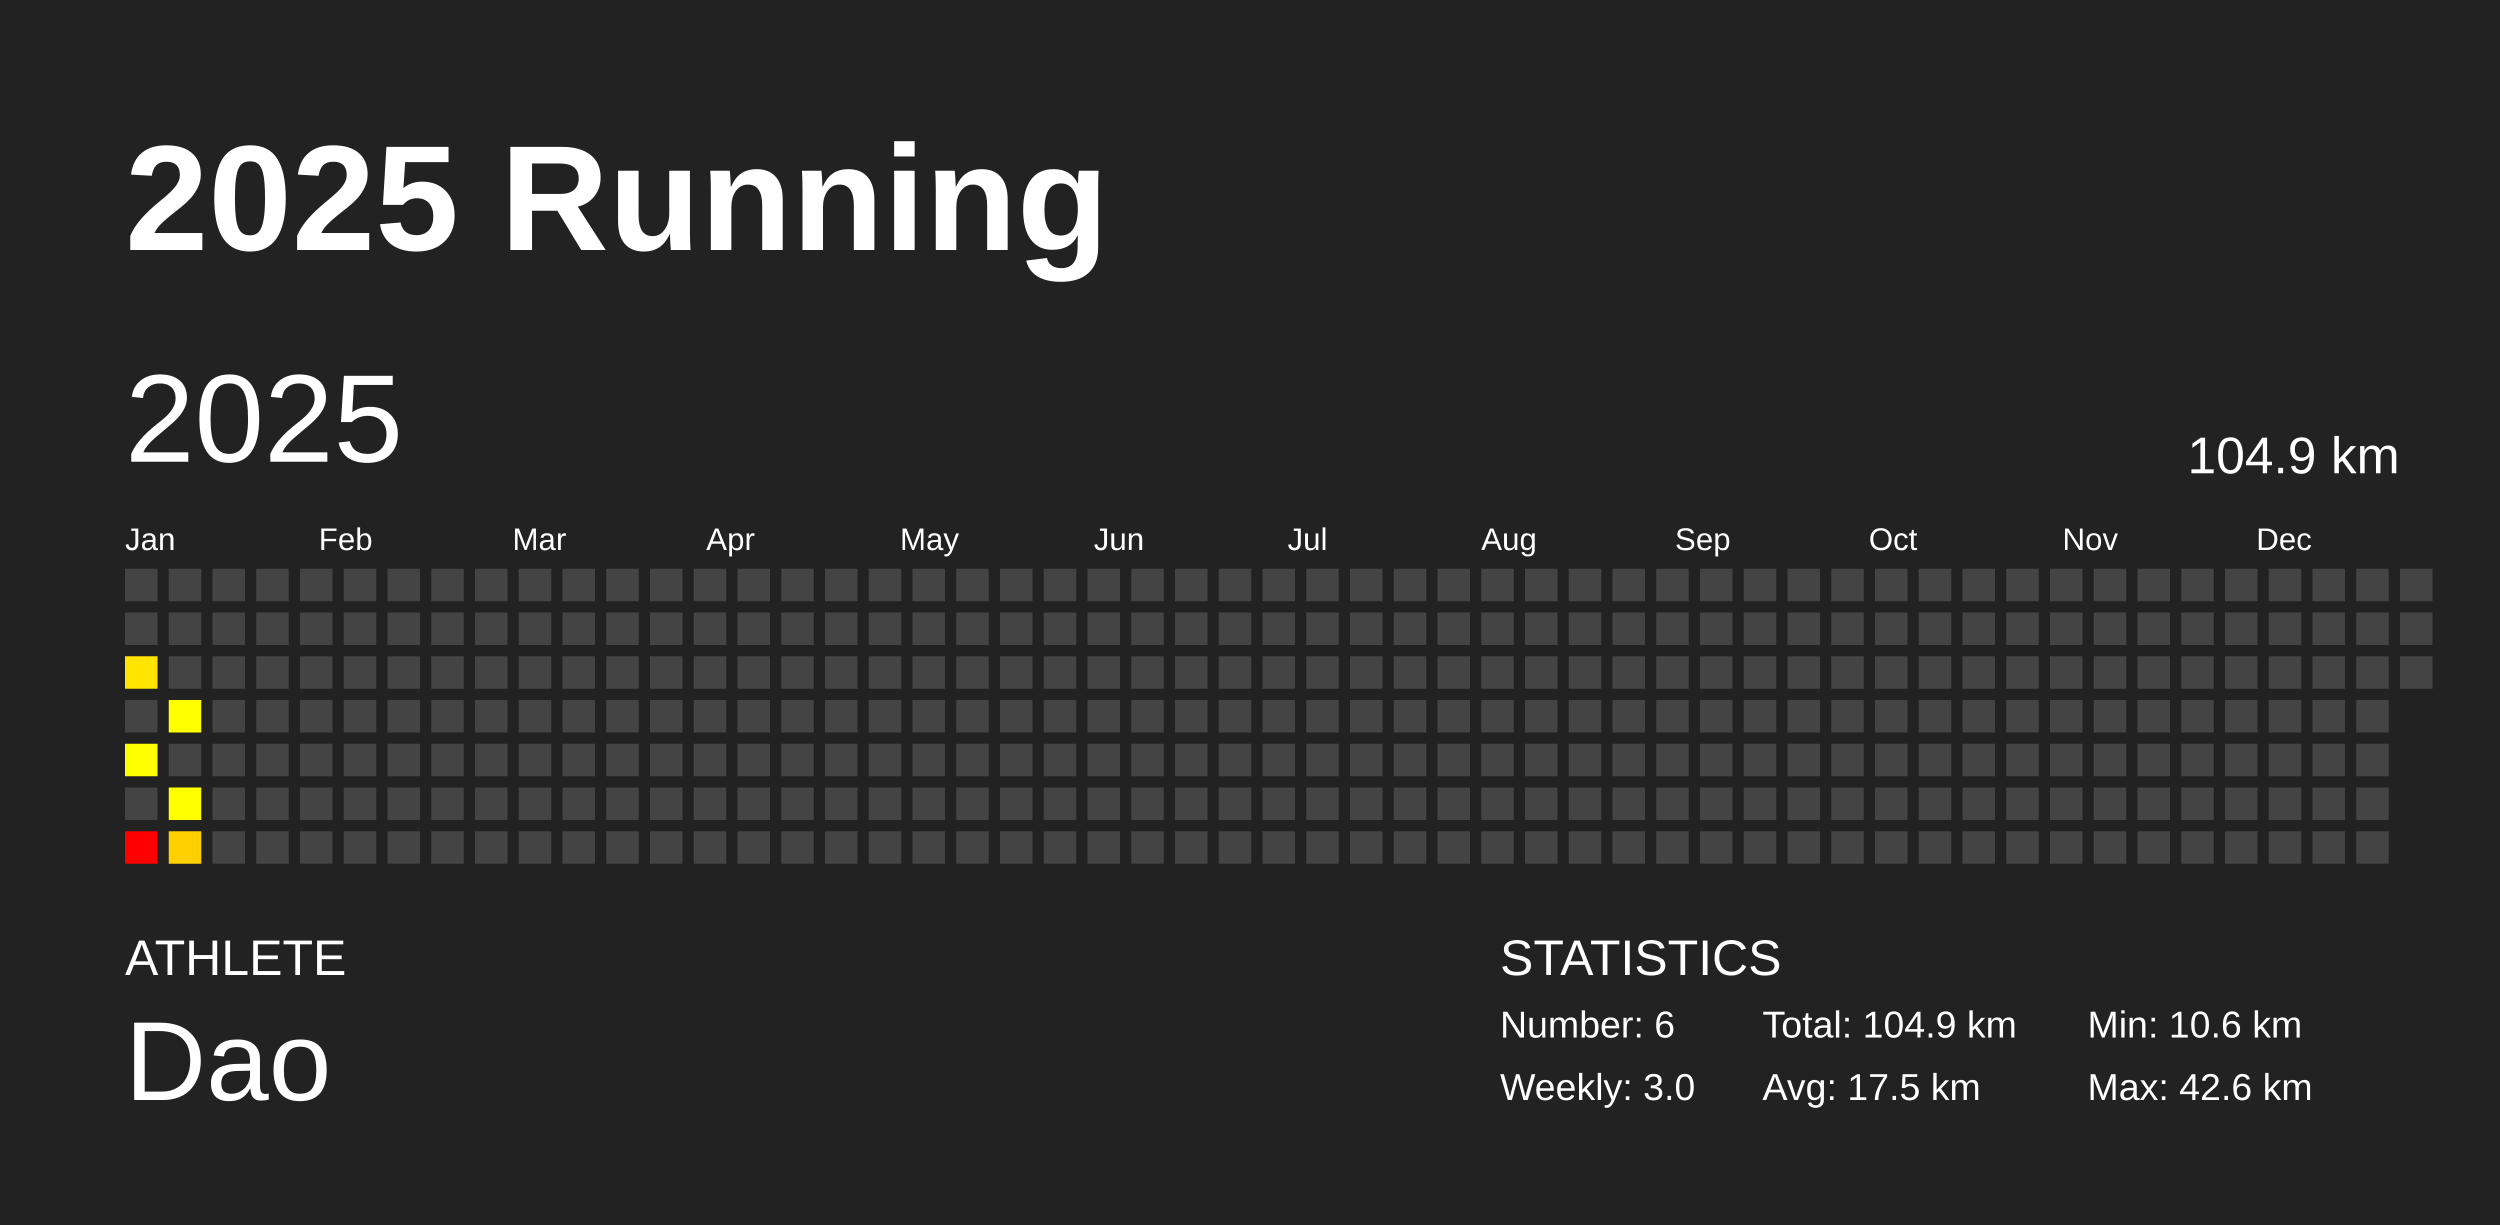
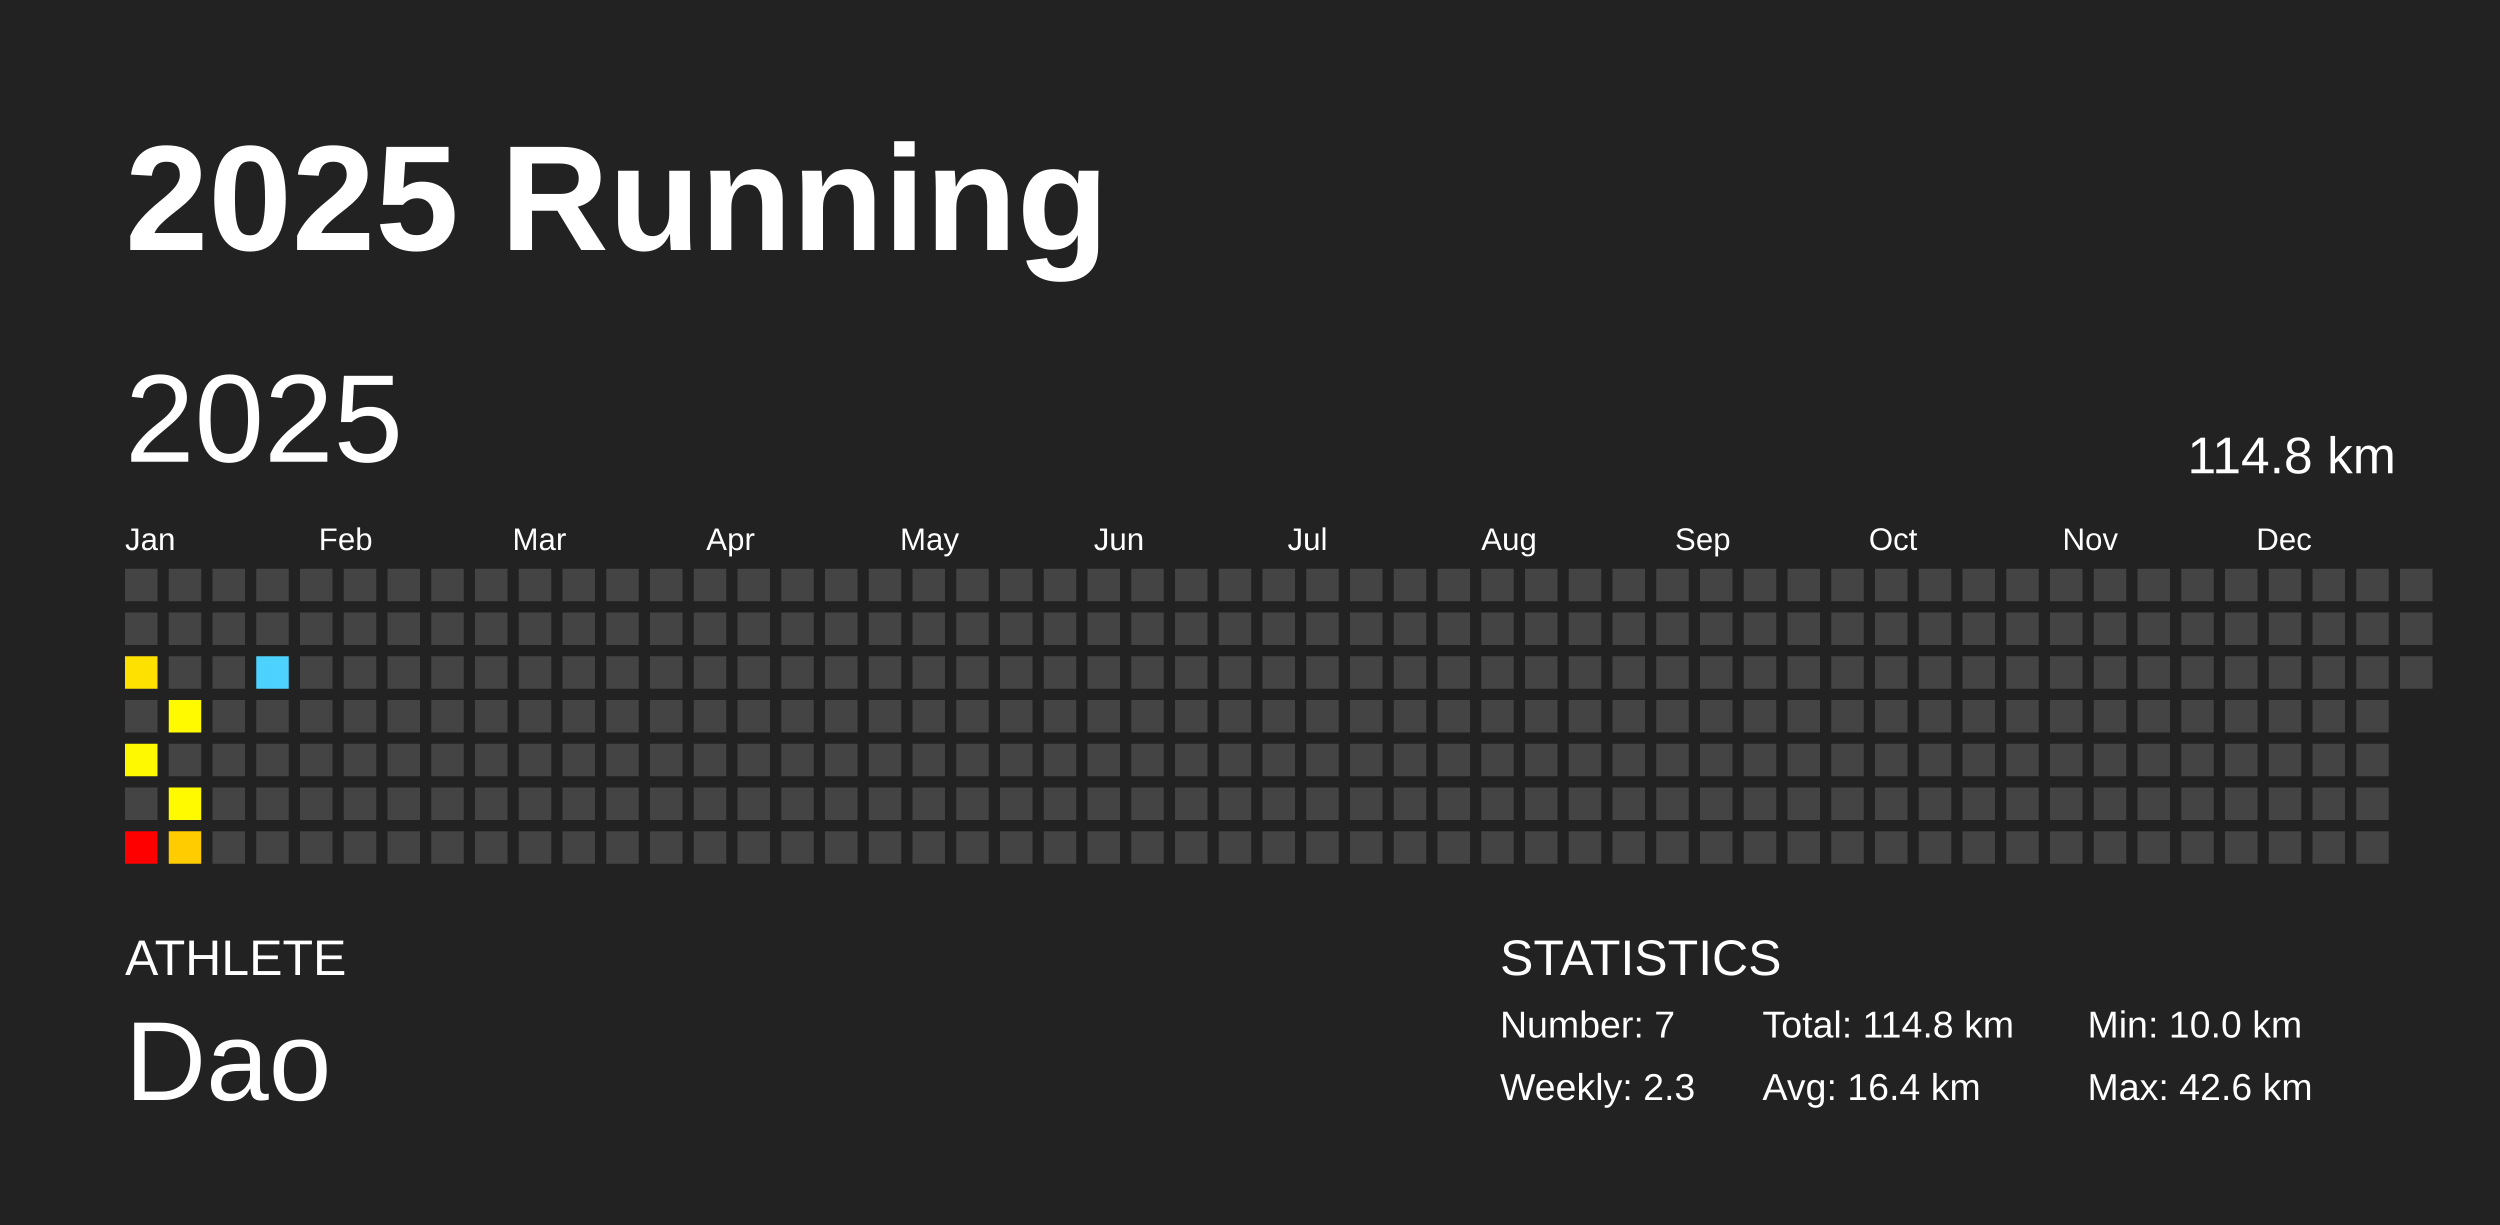
<svg xmlns="http://www.w3.org/2000/svg" baseProfile="full" height="98mm" version="1.1" viewBox="0,0,200,98" width="200mm">
  <defs />
  <rect fill="#222222" height="98" width="200" x="0" y="0" />
  <text fill="#FFFFFF" style="font-size:12px; font-family:Arial; font-weight:bold;" x="10" y="20">2025 Running</text>
  <text fill="#FFFFFF" style="font-size:4px; font-family:Arial" x="10" y="78">ATHLETE</text>
  <text fill="#FFFFFF" style="font-size:9px; font-family:Arial" x="10" y="88">Dao</text>
  <text fill="#FFFFFF" style="font-size:4px; font-family:Arial" x="120" y="78">STATISTICS</text>
-   <text fill="#FFFFFF" style="font-size:3px; font-family:Arial" x="120" y="83">Number: 6</text>
-   <text fill="#FFFFFF" style="font-size:3px; font-family:Arial" x="120" y="88">Weekly: 3.0</text>
-   <text fill="#FFFFFF" style="font-size:3px; font-family:Arial" x="141" y="83">Total: 104.9 km</text>
-   <text fill="#FFFFFF" style="font-size:3px; font-family:Arial" x="141" y="88">Avg: 17.5 km</text>
-   <text fill="#FFFFFF" style="font-size:3px; font-family:Arial" x="167" y="83">Min: 10.6 km</text>
+   <text fill="#FFFFFF" style="font-size:3px; font-family:Arial" x="120" y="83">Number: 7</text>
+   <text fill="#FFFFFF" style="font-size:3px; font-family:Arial" x="120" y="88">Weekly: 2.3</text>
+   <text fill="#FFFFFF" style="font-size:3px; font-family:Arial" x="141" y="83">Total: 114.8 km</text>
+   <text fill="#FFFFFF" style="font-size:3px; font-family:Arial" x="141" y="88">Avg: 16.4 km</text>
+   <text fill="#FFFFFF" style="font-size:3px; font-family:Arial" x="167" y="83">Min: 10.0 km</text>
  <text fill="#FFFFFF" style="font-size:3px; font-family:Arial" x="167" y="88">Max: 42.6 km</text>
  <text dominant-baseline="hanging" fill="#FFFFFF" style="font-size:10.0px; font-family:Arial;" x="10" y="30">2025</text>
-   <text dominant-baseline="hanging" fill="#FFFFFF" style="font-size:4.125px; font-family:Arial;" x="175" y="35">104.9 km</text>
+   <text dominant-baseline="hanging" fill="#FFFFFF" style="font-size:4.125px; font-family:Arial;" x="175" y="35">114.8 km</text>
  <text fill="#FFFFFF" style="font-size:2.5px; font-family:Arial" x="10.0" y="44">Jan</text>
  <text fill="#FFFFFF" style="font-size:2.5px; font-family:Arial" x="25.5" y="44">Feb</text>
  <text fill="#FFFFFF" style="font-size:2.5px; font-family:Arial" x="41.0" y="44">Mar</text>
  <text fill="#FFFFFF" style="font-size:2.5px; font-family:Arial" x="56.5" y="44">Apr</text>
  <text fill="#FFFFFF" style="font-size:2.5px; font-family:Arial" x="72.0" y="44">May</text>
  <text fill="#FFFFFF" style="font-size:2.5px; font-family:Arial" x="87.5" y="44">Jun</text>
  <text fill="#FFFFFF" style="font-size:2.5px; font-family:Arial" x="103.0" y="44">Jul</text>
  <text fill="#FFFFFF" style="font-size:2.5px; font-family:Arial" x="118.5" y="44">Aug</text>
  <text fill="#FFFFFF" style="font-size:2.5px; font-family:Arial" x="134.0" y="44">Sep</text>
  <text fill="#FFFFFF" style="font-size:2.5px; font-family:Arial" x="149.5" y="44">Oct</text>
  <text fill="#FFFFFF" style="font-size:2.5px; font-family:Arial" x="165.0" y="44">Nov</text>
  <text fill="#FFFFFF" style="font-size:2.5px; font-family:Arial" x="180.5" y="44">Dec</text>
  <rect fill="#444444" height="2.6" width="2.6" x="10.0" y="45.5" />
  <rect fill="#444444" height="2.6" width="2.6" x="10.0" y="49.0" />
-   <rect fill="#ffe500" height="2.6" width="2.6" x="10.0" y="52.5" />
+   <rect fill="#ffe100" height="2.6" width="2.6" x="10.0" y="52.5" />
  <rect fill="#444444" height="2.6" width="2.6" x="10.0" y="56.0" />
-   <rect fill="#fffe00" height="2.6" width="2.6" x="10.0" y="59.5" />
+   <rect fill="#fff900" height="2.6" width="2.6" x="10.0" y="59.5" />
  <rect fill="#444444" height="2.6" width="2.6" x="10.0" y="63.0" />
  <rect fill="red" height="2.6" width="2.6" x="10.0" y="66.5" />
  <rect fill="#444444" height="2.6" width="2.6" x="13.5" y="45.5" />
  <rect fill="#444444" height="2.6" width="2.6" x="13.5" y="49.0" />
  <rect fill="#444444" height="2.6" width="2.6" x="13.5" y="52.5" />
-   <rect fill="#ffff00" height="2.6" width="2.6" x="13.5" y="56.0" />
+   <rect fill="#fffa00" height="2.6" width="2.6" x="13.5" y="56.0" />
  <rect fill="#444444" height="2.6" width="2.6" x="13.5" y="59.5" />
-   <rect fill="#ffff00" height="2.6" width="2.6" x="13.5" y="63.0" />
-   <rect fill="#ffd000" height="2.6" width="2.6" x="13.5" y="66.5" />
+   <rect fill="#fffa00" height="2.6" width="2.6" x="13.5" y="63.0" />
+   <rect fill="#ffcc00" height="2.6" width="2.6" x="13.5" y="66.5" />
  <rect fill="#444444" height="2.6" width="2.6" x="17.0" y="45.5" />
  <rect fill="#444444" height="2.6" width="2.6" x="17.0" y="49.0" />
  <rect fill="#444444" height="2.6" width="2.6" x="17.0" y="52.5" />
  <rect fill="#444444" height="2.6" width="2.6" x="17.0" y="56.0" />
  <rect fill="#444444" height="2.6" width="2.6" x="17.0" y="59.5" />
  <rect fill="#444444" height="2.6" width="2.6" x="17.0" y="63.0" />
  <rect fill="#444444" height="2.6" width="2.6" x="17.0" y="66.5" />
  <rect fill="#444444" height="2.6" width="2.6" x="20.5" y="45.5" />
  <rect fill="#444444" height="2.6" width="2.6" x="20.5" y="49.0" />
-   <rect fill="#444444" height="2.6" width="2.6" x="20.5" y="52.5" />
+   <rect fill="#4dd2ff" height="2.6" width="2.6" x="20.5" y="52.5" />
  <rect fill="#444444" height="2.6" width="2.6" x="20.5" y="56.0" />
  <rect fill="#444444" height="2.6" width="2.6" x="20.5" y="59.5" />
  <rect fill="#444444" height="2.6" width="2.6" x="20.5" y="63.0" />
  <rect fill="#444444" height="2.6" width="2.6" x="20.5" y="66.5" />
  <rect fill="#444444" height="2.6" width="2.6" x="24.0" y="45.5" />
  <rect fill="#444444" height="2.6" width="2.6" x="24.0" y="49.0" />
  <rect fill="#444444" height="2.6" width="2.6" x="24.0" y="52.5" />
  <rect fill="#444444" height="2.6" width="2.6" x="24.0" y="56.0" />
  <rect fill="#444444" height="2.6" width="2.6" x="24.0" y="59.5" />
  <rect fill="#444444" height="2.6" width="2.6" x="24.0" y="63.0" />
  <rect fill="#444444" height="2.6" width="2.6" x="24.0" y="66.5" />
  <rect fill="#444444" height="2.6" width="2.6" x="27.5" y="45.5" />
  <rect fill="#444444" height="2.6" width="2.6" x="27.5" y="49.0" />
  <rect fill="#444444" height="2.6" width="2.6" x="27.5" y="52.5" />
  <rect fill="#444444" height="2.6" width="2.6" x="27.5" y="56.0" />
  <rect fill="#444444" height="2.6" width="2.6" x="27.5" y="59.5" />
  <rect fill="#444444" height="2.6" width="2.6" x="27.5" y="63.0" />
  <rect fill="#444444" height="2.6" width="2.6" x="27.5" y="66.5" />
  <rect fill="#444444" height="2.6" width="2.6" x="31.0" y="45.5" />
  <rect fill="#444444" height="2.6" width="2.6" x="31.0" y="49.0" />
  <rect fill="#444444" height="2.6" width="2.6" x="31.0" y="52.5" />
  <rect fill="#444444" height="2.6" width="2.6" x="31.0" y="56.0" />
  <rect fill="#444444" height="2.6" width="2.6" x="31.0" y="59.5" />
  <rect fill="#444444" height="2.6" width="2.6" x="31.0" y="63.0" />
  <rect fill="#444444" height="2.6" width="2.6" x="31.0" y="66.5" />
  <rect fill="#444444" height="2.6" width="2.6" x="34.5" y="45.5" />
  <rect fill="#444444" height="2.6" width="2.6" x="34.5" y="49.0" />
  <rect fill="#444444" height="2.6" width="2.6" x="34.5" y="52.5" />
  <rect fill="#444444" height="2.6" width="2.6" x="34.5" y="56.0" />
  <rect fill="#444444" height="2.6" width="2.6" x="34.5" y="59.5" />
  <rect fill="#444444" height="2.6" width="2.6" x="34.5" y="63.0" />
  <rect fill="#444444" height="2.6" width="2.6" x="34.5" y="66.5" />
  <rect fill="#444444" height="2.6" width="2.6" x="38.0" y="45.5" />
  <rect fill="#444444" height="2.6" width="2.6" x="38.0" y="49.0" />
  <rect fill="#444444" height="2.6" width="2.6" x="38.0" y="52.5" />
  <rect fill="#444444" height="2.6" width="2.6" x="38.0" y="56.0" />
  <rect fill="#444444" height="2.6" width="2.6" x="38.0" y="59.5" />
  <rect fill="#444444" height="2.6" width="2.6" x="38.0" y="63.0" />
  <rect fill="#444444" height="2.6" width="2.6" x="38.0" y="66.5" />
  <rect fill="#444444" height="2.6" width="2.6" x="41.5" y="45.5" />
  <rect fill="#444444" height="2.6" width="2.6" x="41.5" y="49.0" />
  <rect fill="#444444" height="2.6" width="2.6" x="41.5" y="52.5" />
  <rect fill="#444444" height="2.6" width="2.6" x="41.5" y="56.0" />
  <rect fill="#444444" height="2.6" width="2.6" x="41.5" y="59.5" />
  <rect fill="#444444" height="2.6" width="2.6" x="41.5" y="63.0" />
  <rect fill="#444444" height="2.6" width="2.6" x="41.5" y="66.5" />
  <rect fill="#444444" height="2.6" width="2.6" x="45.0" y="45.5" />
  <rect fill="#444444" height="2.6" width="2.6" x="45.0" y="49.0" />
  <rect fill="#444444" height="2.6" width="2.6" x="45.0" y="52.5" />
  <rect fill="#444444" height="2.6" width="2.6" x="45.0" y="56.0" />
  <rect fill="#444444" height="2.6" width="2.6" x="45.0" y="59.5" />
  <rect fill="#444444" height="2.6" width="2.6" x="45.0" y="63.0" />
  <rect fill="#444444" height="2.6" width="2.6" x="45.0" y="66.5" />
  <rect fill="#444444" height="2.6" width="2.6" x="48.5" y="45.5" />
  <rect fill="#444444" height="2.6" width="2.6" x="48.5" y="49.0" />
  <rect fill="#444444" height="2.6" width="2.6" x="48.5" y="52.5" />
  <rect fill="#444444" height="2.6" width="2.6" x="48.5" y="56.0" />
  <rect fill="#444444" height="2.6" width="2.6" x="48.5" y="59.5" />
  <rect fill="#444444" height="2.6" width="2.6" x="48.5" y="63.0" />
  <rect fill="#444444" height="2.6" width="2.6" x="48.5" y="66.5" />
  <rect fill="#444444" height="2.6" width="2.6" x="52.0" y="45.5" />
  <rect fill="#444444" height="2.6" width="2.6" x="52.0" y="49.0" />
  <rect fill="#444444" height="2.6" width="2.6" x="52.0" y="52.5" />
  <rect fill="#444444" height="2.6" width="2.6" x="52.0" y="56.0" />
  <rect fill="#444444" height="2.6" width="2.6" x="52.0" y="59.5" />
  <rect fill="#444444" height="2.6" width="2.6" x="52.0" y="63.0" />
  <rect fill="#444444" height="2.6" width="2.6" x="52.0" y="66.5" />
  <rect fill="#444444" height="2.6" width="2.6" x="55.5" y="45.5" />
  <rect fill="#444444" height="2.6" width="2.6" x="55.5" y="49.0" />
  <rect fill="#444444" height="2.6" width="2.6" x="55.5" y="52.5" />
  <rect fill="#444444" height="2.6" width="2.6" x="55.5" y="56.0" />
  <rect fill="#444444" height="2.6" width="2.6" x="55.5" y="59.5" />
  <rect fill="#444444" height="2.6" width="2.6" x="55.5" y="63.0" />
  <rect fill="#444444" height="2.6" width="2.6" x="55.5" y="66.5" />
  <rect fill="#444444" height="2.6" width="2.6" x="59.0" y="45.5" />
  <rect fill="#444444" height="2.6" width="2.6" x="59.0" y="49.0" />
  <rect fill="#444444" height="2.6" width="2.6" x="59.0" y="52.5" />
  <rect fill="#444444" height="2.6" width="2.6" x="59.0" y="56.0" />
  <rect fill="#444444" height="2.6" width="2.6" x="59.0" y="59.5" />
  <rect fill="#444444" height="2.6" width="2.6" x="59.0" y="63.0" />
  <rect fill="#444444" height="2.6" width="2.6" x="59.0" y="66.5" />
  <rect fill="#444444" height="2.6" width="2.6" x="62.5" y="45.5" />
  <rect fill="#444444" height="2.6" width="2.6" x="62.5" y="49.0" />
  <rect fill="#444444" height="2.6" width="2.6" x="62.5" y="52.5" />
  <rect fill="#444444" height="2.6" width="2.6" x="62.5" y="56.0" />
  <rect fill="#444444" height="2.6" width="2.6" x="62.5" y="59.5" />
  <rect fill="#444444" height="2.6" width="2.6" x="62.5" y="63.0" />
  <rect fill="#444444" height="2.6" width="2.6" x="62.5" y="66.5" />
  <rect fill="#444444" height="2.6" width="2.6" x="66.0" y="45.5" />
  <rect fill="#444444" height="2.6" width="2.6" x="66.0" y="49.0" />
  <rect fill="#444444" height="2.6" width="2.6" x="66.0" y="52.5" />
  <rect fill="#444444" height="2.6" width="2.6" x="66.0" y="56.0" />
  <rect fill="#444444" height="2.6" width="2.6" x="66.0" y="59.5" />
  <rect fill="#444444" height="2.6" width="2.6" x="66.0" y="63.0" />
  <rect fill="#444444" height="2.6" width="2.6" x="66.0" y="66.5" />
  <rect fill="#444444" height="2.6" width="2.6" x="69.5" y="45.5" />
  <rect fill="#444444" height="2.6" width="2.6" x="69.5" y="49.0" />
  <rect fill="#444444" height="2.6" width="2.6" x="69.5" y="52.5" />
  <rect fill="#444444" height="2.6" width="2.6" x="69.5" y="56.0" />
  <rect fill="#444444" height="2.6" width="2.6" x="69.5" y="59.5" />
  <rect fill="#444444" height="2.6" width="2.6" x="69.5" y="63.0" />
  <rect fill="#444444" height="2.6" width="2.6" x="69.5" y="66.5" />
  <rect fill="#444444" height="2.6" width="2.6" x="73.0" y="45.5" />
  <rect fill="#444444" height="2.6" width="2.6" x="73.0" y="49.0" />
  <rect fill="#444444" height="2.6" width="2.6" x="73.0" y="52.5" />
  <rect fill="#444444" height="2.6" width="2.6" x="73.0" y="56.0" />
  <rect fill="#444444" height="2.6" width="2.6" x="73.0" y="59.5" />
  <rect fill="#444444" height="2.6" width="2.6" x="73.0" y="63.0" />
  <rect fill="#444444" height="2.6" width="2.6" x="73.0" y="66.5" />
  <rect fill="#444444" height="2.6" width="2.6" x="76.5" y="45.5" />
  <rect fill="#444444" height="2.6" width="2.6" x="76.5" y="49.0" />
  <rect fill="#444444" height="2.6" width="2.6" x="76.5" y="52.5" />
  <rect fill="#444444" height="2.6" width="2.6" x="76.5" y="56.0" />
  <rect fill="#444444" height="2.6" width="2.6" x="76.5" y="59.5" />
  <rect fill="#444444" height="2.6" width="2.6" x="76.5" y="63.0" />
  <rect fill="#444444" height="2.6" width="2.6" x="76.5" y="66.5" />
  <rect fill="#444444" height="2.6" width="2.6" x="80.0" y="45.5" />
  <rect fill="#444444" height="2.6" width="2.6" x="80.0" y="49.0" />
  <rect fill="#444444" height="2.6" width="2.6" x="80.0" y="52.5" />
  <rect fill="#444444" height="2.6" width="2.6" x="80.0" y="56.0" />
  <rect fill="#444444" height="2.6" width="2.6" x="80.0" y="59.5" />
  <rect fill="#444444" height="2.6" width="2.6" x="80.0" y="63.0" />
  <rect fill="#444444" height="2.6" width="2.6" x="80.0" y="66.5" />
  <rect fill="#444444" height="2.6" width="2.6" x="83.5" y="45.5" />
  <rect fill="#444444" height="2.6" width="2.6" x="83.5" y="49.0" />
  <rect fill="#444444" height="2.6" width="2.6" x="83.5" y="52.5" />
  <rect fill="#444444" height="2.6" width="2.6" x="83.5" y="56.0" />
  <rect fill="#444444" height="2.6" width="2.6" x="83.5" y="59.5" />
  <rect fill="#444444" height="2.6" width="2.6" x="83.5" y="63.0" />
  <rect fill="#444444" height="2.6" width="2.6" x="83.5" y="66.5" />
  <rect fill="#444444" height="2.6" width="2.6" x="87.0" y="45.5" />
  <rect fill="#444444" height="2.6" width="2.6" x="87.0" y="49.0" />
  <rect fill="#444444" height="2.6" width="2.6" x="87.0" y="52.5" />
  <rect fill="#444444" height="2.6" width="2.6" x="87.0" y="56.0" />
  <rect fill="#444444" height="2.6" width="2.6" x="87.0" y="59.5" />
  <rect fill="#444444" height="2.6" width="2.6" x="87.0" y="63.0" />
  <rect fill="#444444" height="2.6" width="2.6" x="87.0" y="66.5" />
  <rect fill="#444444" height="2.6" width="2.6" x="90.5" y="45.5" />
  <rect fill="#444444" height="2.6" width="2.6" x="90.5" y="49.0" />
  <rect fill="#444444" height="2.6" width="2.6" x="90.5" y="52.5" />
  <rect fill="#444444" height="2.6" width="2.6" x="90.5" y="56.0" />
  <rect fill="#444444" height="2.6" width="2.6" x="90.5" y="59.5" />
  <rect fill="#444444" height="2.6" width="2.6" x="90.5" y="63.0" />
  <rect fill="#444444" height="2.6" width="2.6" x="90.5" y="66.5" />
  <rect fill="#444444" height="2.6" width="2.6" x="94.0" y="45.5" />
  <rect fill="#444444" height="2.6" width="2.6" x="94.0" y="49.0" />
  <rect fill="#444444" height="2.6" width="2.6" x="94.0" y="52.5" />
  <rect fill="#444444" height="2.6" width="2.6" x="94.0" y="56.0" />
  <rect fill="#444444" height="2.6" width="2.6" x="94.0" y="59.5" />
  <rect fill="#444444" height="2.6" width="2.6" x="94.0" y="63.0" />
  <rect fill="#444444" height="2.6" width="2.6" x="94.0" y="66.5" />
  <rect fill="#444444" height="2.6" width="2.6" x="97.5" y="45.5" />
  <rect fill="#444444" height="2.6" width="2.6" x="97.5" y="49.0" />
  <rect fill="#444444" height="2.6" width="2.6" x="97.5" y="52.5" />
  <rect fill="#444444" height="2.6" width="2.6" x="97.5" y="56.0" />
  <rect fill="#444444" height="2.6" width="2.6" x="97.5" y="59.5" />
  <rect fill="#444444" height="2.6" width="2.6" x="97.5" y="63.0" />
  <rect fill="#444444" height="2.6" width="2.6" x="97.5" y="66.5" />
  <rect fill="#444444" height="2.6" width="2.6" x="101.0" y="45.5" />
  <rect fill="#444444" height="2.6" width="2.6" x="101.0" y="49.0" />
  <rect fill="#444444" height="2.6" width="2.6" x="101.0" y="52.5" />
  <rect fill="#444444" height="2.6" width="2.6" x="101.0" y="56.0" />
  <rect fill="#444444" height="2.6" width="2.6" x="101.0" y="59.5" />
  <rect fill="#444444" height="2.6" width="2.6" x="101.0" y="63.0" />
  <rect fill="#444444" height="2.6" width="2.6" x="101.0" y="66.5" />
  <rect fill="#444444" height="2.6" width="2.6" x="104.5" y="45.5" />
  <rect fill="#444444" height="2.6" width="2.6" x="104.5" y="49.0" />
  <rect fill="#444444" height="2.6" width="2.6" x="104.5" y="52.5" />
  <rect fill="#444444" height="2.6" width="2.6" x="104.5" y="56.0" />
  <rect fill="#444444" height="2.6" width="2.6" x="104.5" y="59.5" />
  <rect fill="#444444" height="2.6" width="2.6" x="104.5" y="63.0" />
  <rect fill="#444444" height="2.6" width="2.6" x="104.5" y="66.5" />
  <rect fill="#444444" height="2.6" width="2.6" x="108.0" y="45.5" />
  <rect fill="#444444" height="2.6" width="2.6" x="108.0" y="49.0" />
  <rect fill="#444444" height="2.6" width="2.6" x="108.0" y="52.5" />
  <rect fill="#444444" height="2.6" width="2.6" x="108.0" y="56.0" />
  <rect fill="#444444" height="2.6" width="2.6" x="108.0" y="59.5" />
  <rect fill="#444444" height="2.6" width="2.6" x="108.0" y="63.0" />
  <rect fill="#444444" height="2.6" width="2.6" x="108.0" y="66.5" />
  <rect fill="#444444" height="2.6" width="2.6" x="111.5" y="45.5" />
  <rect fill="#444444" height="2.6" width="2.6" x="111.5" y="49.0" />
  <rect fill="#444444" height="2.6" width="2.6" x="111.5" y="52.5" />
  <rect fill="#444444" height="2.6" width="2.6" x="111.5" y="56.0" />
  <rect fill="#444444" height="2.6" width="2.6" x="111.5" y="59.5" />
  <rect fill="#444444" height="2.6" width="2.6" x="111.5" y="63.0" />
  <rect fill="#444444" height="2.6" width="2.6" x="111.5" y="66.5" />
  <rect fill="#444444" height="2.6" width="2.6" x="115.0" y="45.5" />
  <rect fill="#444444" height="2.6" width="2.6" x="115.0" y="49.0" />
  <rect fill="#444444" height="2.6" width="2.6" x="115.0" y="52.5" />
  <rect fill="#444444" height="2.6" width="2.6" x="115.0" y="56.0" />
  <rect fill="#444444" height="2.6" width="2.6" x="115.0" y="59.5" />
  <rect fill="#444444" height="2.6" width="2.6" x="115.0" y="63.0" />
  <rect fill="#444444" height="2.6" width="2.6" x="115.0" y="66.5" />
  <rect fill="#444444" height="2.6" width="2.6" x="118.5" y="45.5" />
  <rect fill="#444444" height="2.6" width="2.6" x="118.5" y="49.0" />
  <rect fill="#444444" height="2.6" width="2.6" x="118.5" y="52.5" />
  <rect fill="#444444" height="2.6" width="2.6" x="118.5" y="56.0" />
  <rect fill="#444444" height="2.6" width="2.6" x="118.5" y="59.5" />
  <rect fill="#444444" height="2.6" width="2.6" x="118.5" y="63.0" />
  <rect fill="#444444" height="2.6" width="2.6" x="118.5" y="66.5" />
  <rect fill="#444444" height="2.6" width="2.6" x="122.0" y="45.5" />
  <rect fill="#444444" height="2.6" width="2.6" x="122.0" y="49.0" />
  <rect fill="#444444" height="2.6" width="2.6" x="122.0" y="52.5" />
  <rect fill="#444444" height="2.6" width="2.6" x="122.0" y="56.0" />
  <rect fill="#444444" height="2.6" width="2.6" x="122.0" y="59.5" />
  <rect fill="#444444" height="2.6" width="2.6" x="122.0" y="63.0" />
  <rect fill="#444444" height="2.6" width="2.6" x="122.0" y="66.5" />
  <rect fill="#444444" height="2.6" width="2.6" x="125.5" y="45.5" />
  <rect fill="#444444" height="2.6" width="2.6" x="125.5" y="49.0" />
  <rect fill="#444444" height="2.6" width="2.6" x="125.5" y="52.5" />
  <rect fill="#444444" height="2.6" width="2.6" x="125.5" y="56.0" />
  <rect fill="#444444" height="2.6" width="2.6" x="125.5" y="59.5" />
  <rect fill="#444444" height="2.6" width="2.6" x="125.5" y="63.0" />
  <rect fill="#444444" height="2.6" width="2.6" x="125.5" y="66.5" />
  <rect fill="#444444" height="2.6" width="2.6" x="129.0" y="45.5" />
  <rect fill="#444444" height="2.6" width="2.6" x="129.0" y="49.0" />
  <rect fill="#444444" height="2.6" width="2.6" x="129.0" y="52.5" />
  <rect fill="#444444" height="2.6" width="2.6" x="129.0" y="56.0" />
  <rect fill="#444444" height="2.6" width="2.6" x="129.0" y="59.5" />
  <rect fill="#444444" height="2.6" width="2.6" x="129.0" y="63.0" />
  <rect fill="#444444" height="2.6" width="2.6" x="129.0" y="66.5" />
  <rect fill="#444444" height="2.6" width="2.6" x="132.5" y="45.5" />
  <rect fill="#444444" height="2.6" width="2.6" x="132.5" y="49.0" />
  <rect fill="#444444" height="2.6" width="2.6" x="132.5" y="52.5" />
  <rect fill="#444444" height="2.6" width="2.6" x="132.5" y="56.0" />
  <rect fill="#444444" height="2.6" width="2.6" x="132.5" y="59.5" />
  <rect fill="#444444" height="2.6" width="2.6" x="132.5" y="63.0" />
  <rect fill="#444444" height="2.6" width="2.6" x="132.5" y="66.5" />
  <rect fill="#444444" height="2.6" width="2.6" x="136.0" y="45.5" />
  <rect fill="#444444" height="2.6" width="2.6" x="136.0" y="49.0" />
  <rect fill="#444444" height="2.6" width="2.6" x="136.0" y="52.5" />
  <rect fill="#444444" height="2.6" width="2.6" x="136.0" y="56.0" />
  <rect fill="#444444" height="2.6" width="2.6" x="136.0" y="59.5" />
  <rect fill="#444444" height="2.6" width="2.6" x="136.0" y="63.0" />
  <rect fill="#444444" height="2.6" width="2.6" x="136.0" y="66.5" />
  <rect fill="#444444" height="2.6" width="2.6" x="139.5" y="45.5" />
  <rect fill="#444444" height="2.6" width="2.6" x="139.5" y="49.0" />
  <rect fill="#444444" height="2.6" width="2.6" x="139.5" y="52.5" />
  <rect fill="#444444" height="2.6" width="2.6" x="139.5" y="56.0" />
  <rect fill="#444444" height="2.6" width="2.6" x="139.5" y="59.5" />
  <rect fill="#444444" height="2.6" width="2.6" x="139.5" y="63.0" />
  <rect fill="#444444" height="2.6" width="2.6" x="139.5" y="66.5" />
  <rect fill="#444444" height="2.6" width="2.6" x="143.0" y="45.5" />
  <rect fill="#444444" height="2.6" width="2.6" x="143.0" y="49.0" />
  <rect fill="#444444" height="2.6" width="2.6" x="143.0" y="52.5" />
  <rect fill="#444444" height="2.6" width="2.6" x="143.0" y="56.0" />
  <rect fill="#444444" height="2.6" width="2.6" x="143.0" y="59.5" />
  <rect fill="#444444" height="2.6" width="2.6" x="143.0" y="63.0" />
  <rect fill="#444444" height="2.6" width="2.6" x="143.0" y="66.5" />
  <rect fill="#444444" height="2.6" width="2.6" x="146.5" y="45.5" />
  <rect fill="#444444" height="2.6" width="2.6" x="146.5" y="49.0" />
  <rect fill="#444444" height="2.6" width="2.6" x="146.5" y="52.5" />
  <rect fill="#444444" height="2.6" width="2.6" x="146.5" y="56.0" />
  <rect fill="#444444" height="2.6" width="2.6" x="146.5" y="59.5" />
  <rect fill="#444444" height="2.6" width="2.6" x="146.5" y="63.0" />
  <rect fill="#444444" height="2.6" width="2.6" x="146.5" y="66.5" />
  <rect fill="#444444" height="2.6" width="2.6" x="150.0" y="45.5" />
  <rect fill="#444444" height="2.6" width="2.6" x="150.0" y="49.0" />
  <rect fill="#444444" height="2.6" width="2.6" x="150.0" y="52.5" />
  <rect fill="#444444" height="2.6" width="2.6" x="150.0" y="56.0" />
  <rect fill="#444444" height="2.6" width="2.6" x="150.0" y="59.5" />
  <rect fill="#444444" height="2.6" width="2.6" x="150.0" y="63.0" />
  <rect fill="#444444" height="2.6" width="2.6" x="150.0" y="66.5" />
  <rect fill="#444444" height="2.6" width="2.6" x="153.5" y="45.5" />
  <rect fill="#444444" height="2.6" width="2.6" x="153.5" y="49.0" />
  <rect fill="#444444" height="2.6" width="2.6" x="153.5" y="52.5" />
  <rect fill="#444444" height="2.6" width="2.6" x="153.5" y="56.0" />
  <rect fill="#444444" height="2.6" width="2.6" x="153.5" y="59.5" />
  <rect fill="#444444" height="2.6" width="2.6" x="153.5" y="63.0" />
  <rect fill="#444444" height="2.6" width="2.6" x="153.5" y="66.5" />
  <rect fill="#444444" height="2.6" width="2.6" x="157.0" y="45.5" />
  <rect fill="#444444" height="2.6" width="2.6" x="157.0" y="49.0" />
  <rect fill="#444444" height="2.6" width="2.6" x="157.0" y="52.5" />
  <rect fill="#444444" height="2.6" width="2.6" x="157.0" y="56.0" />
  <rect fill="#444444" height="2.6" width="2.6" x="157.0" y="59.5" />
  <rect fill="#444444" height="2.6" width="2.6" x="157.0" y="63.0" />
  <rect fill="#444444" height="2.6" width="2.6" x="157.0" y="66.5" />
  <rect fill="#444444" height="2.6" width="2.6" x="160.5" y="45.5" />
  <rect fill="#444444" height="2.6" width="2.6" x="160.5" y="49.0" />
  <rect fill="#444444" height="2.6" width="2.6" x="160.5" y="52.5" />
  <rect fill="#444444" height="2.6" width="2.6" x="160.5" y="56.0" />
  <rect fill="#444444" height="2.6" width="2.6" x="160.5" y="59.5" />
  <rect fill="#444444" height="2.6" width="2.6" x="160.5" y="63.0" />
  <rect fill="#444444" height="2.6" width="2.6" x="160.5" y="66.5" />
  <rect fill="#444444" height="2.6" width="2.6" x="164.0" y="45.5" />
  <rect fill="#444444" height="2.6" width="2.6" x="164.0" y="49.0" />
  <rect fill="#444444" height="2.6" width="2.6" x="164.0" y="52.5" />
  <rect fill="#444444" height="2.6" width="2.6" x="164.0" y="56.0" />
  <rect fill="#444444" height="2.6" width="2.6" x="164.0" y="59.5" />
  <rect fill="#444444" height="2.6" width="2.6" x="164.0" y="63.0" />
  <rect fill="#444444" height="2.6" width="2.6" x="164.0" y="66.5" />
  <rect fill="#444444" height="2.6" width="2.6" x="167.5" y="45.5" />
  <rect fill="#444444" height="2.6" width="2.6" x="167.5" y="49.0" />
  <rect fill="#444444" height="2.6" width="2.6" x="167.5" y="52.5" />
  <rect fill="#444444" height="2.6" width="2.6" x="167.5" y="56.0" />
  <rect fill="#444444" height="2.6" width="2.6" x="167.5" y="59.5" />
  <rect fill="#444444" height="2.6" width="2.6" x="167.5" y="63.0" />
  <rect fill="#444444" height="2.6" width="2.6" x="167.5" y="66.5" />
  <rect fill="#444444" height="2.6" width="2.6" x="171.0" y="45.5" />
  <rect fill="#444444" height="2.6" width="2.6" x="171.0" y="49.0" />
  <rect fill="#444444" height="2.6" width="2.6" x="171.0" y="52.5" />
  <rect fill="#444444" height="2.6" width="2.6" x="171.0" y="56.0" />
  <rect fill="#444444" height="2.6" width="2.6" x="171.0" y="59.5" />
  <rect fill="#444444" height="2.6" width="2.6" x="171.0" y="63.0" />
  <rect fill="#444444" height="2.6" width="2.6" x="171.0" y="66.5" />
  <rect fill="#444444" height="2.6" width="2.6" x="174.5" y="45.5" />
  <rect fill="#444444" height="2.6" width="2.6" x="174.5" y="49.0" />
  <rect fill="#444444" height="2.6" width="2.6" x="174.5" y="52.5" />
  <rect fill="#444444" height="2.6" width="2.6" x="174.5" y="56.0" />
  <rect fill="#444444" height="2.6" width="2.6" x="174.5" y="59.5" />
  <rect fill="#444444" height="2.6" width="2.6" x="174.5" y="63.0" />
  <rect fill="#444444" height="2.6" width="2.6" x="174.5" y="66.5" />
  <rect fill="#444444" height="2.6" width="2.6" x="178.0" y="45.5" />
  <rect fill="#444444" height="2.6" width="2.6" x="178.0" y="49.0" />
  <rect fill="#444444" height="2.6" width="2.6" x="178.0" y="52.5" />
  <rect fill="#444444" height="2.6" width="2.6" x="178.0" y="56.0" />
  <rect fill="#444444" height="2.6" width="2.6" x="178.0" y="59.5" />
  <rect fill="#444444" height="2.6" width="2.6" x="178.0" y="63.0" />
  <rect fill="#444444" height="2.6" width="2.6" x="178.0" y="66.5" />
  <rect fill="#444444" height="2.6" width="2.6" x="181.5" y="45.5" />
  <rect fill="#444444" height="2.6" width="2.6" x="181.5" y="49.0" />
  <rect fill="#444444" height="2.6" width="2.6" x="181.5" y="52.5" />
  <rect fill="#444444" height="2.6" width="2.6" x="181.5" y="56.0" />
  <rect fill="#444444" height="2.6" width="2.6" x="181.5" y="59.5" />
  <rect fill="#444444" height="2.6" width="2.6" x="181.5" y="63.0" />
  <rect fill="#444444" height="2.6" width="2.6" x="181.5" y="66.5" />
  <rect fill="#444444" height="2.6" width="2.6" x="185.0" y="45.5" />
  <rect fill="#444444" height="2.6" width="2.6" x="185.0" y="49.0" />
  <rect fill="#444444" height="2.6" width="2.6" x="185.0" y="52.5" />
  <rect fill="#444444" height="2.6" width="2.6" x="185.0" y="56.0" />
  <rect fill="#444444" height="2.6" width="2.6" x="185.0" y="59.5" />
  <rect fill="#444444" height="2.6" width="2.6" x="185.0" y="63.0" />
  <rect fill="#444444" height="2.6" width="2.6" x="185.0" y="66.5" />
  <rect fill="#444444" height="2.6" width="2.6" x="188.5" y="45.5" />
  <rect fill="#444444" height="2.6" width="2.6" x="188.5" y="49.0" />
  <rect fill="#444444" height="2.6" width="2.6" x="188.5" y="52.5" />
  <rect fill="#444444" height="2.6" width="2.6" x="188.5" y="56.0" />
  <rect fill="#444444" height="2.6" width="2.6" x="188.5" y="59.5" />
  <rect fill="#444444" height="2.6" width="2.6" x="188.5" y="63.0" />
  <rect fill="#444444" height="2.6" width="2.6" x="188.5" y="66.5" />
  <rect fill="#444444" height="2.6" width="2.6" x="192.0" y="45.5" />
  <rect fill="#444444" height="2.6" width="2.6" x="192.0" y="49.0" />
  <rect fill="#444444" height="2.6" width="2.6" x="192.0" y="52.5" />
</svg>
